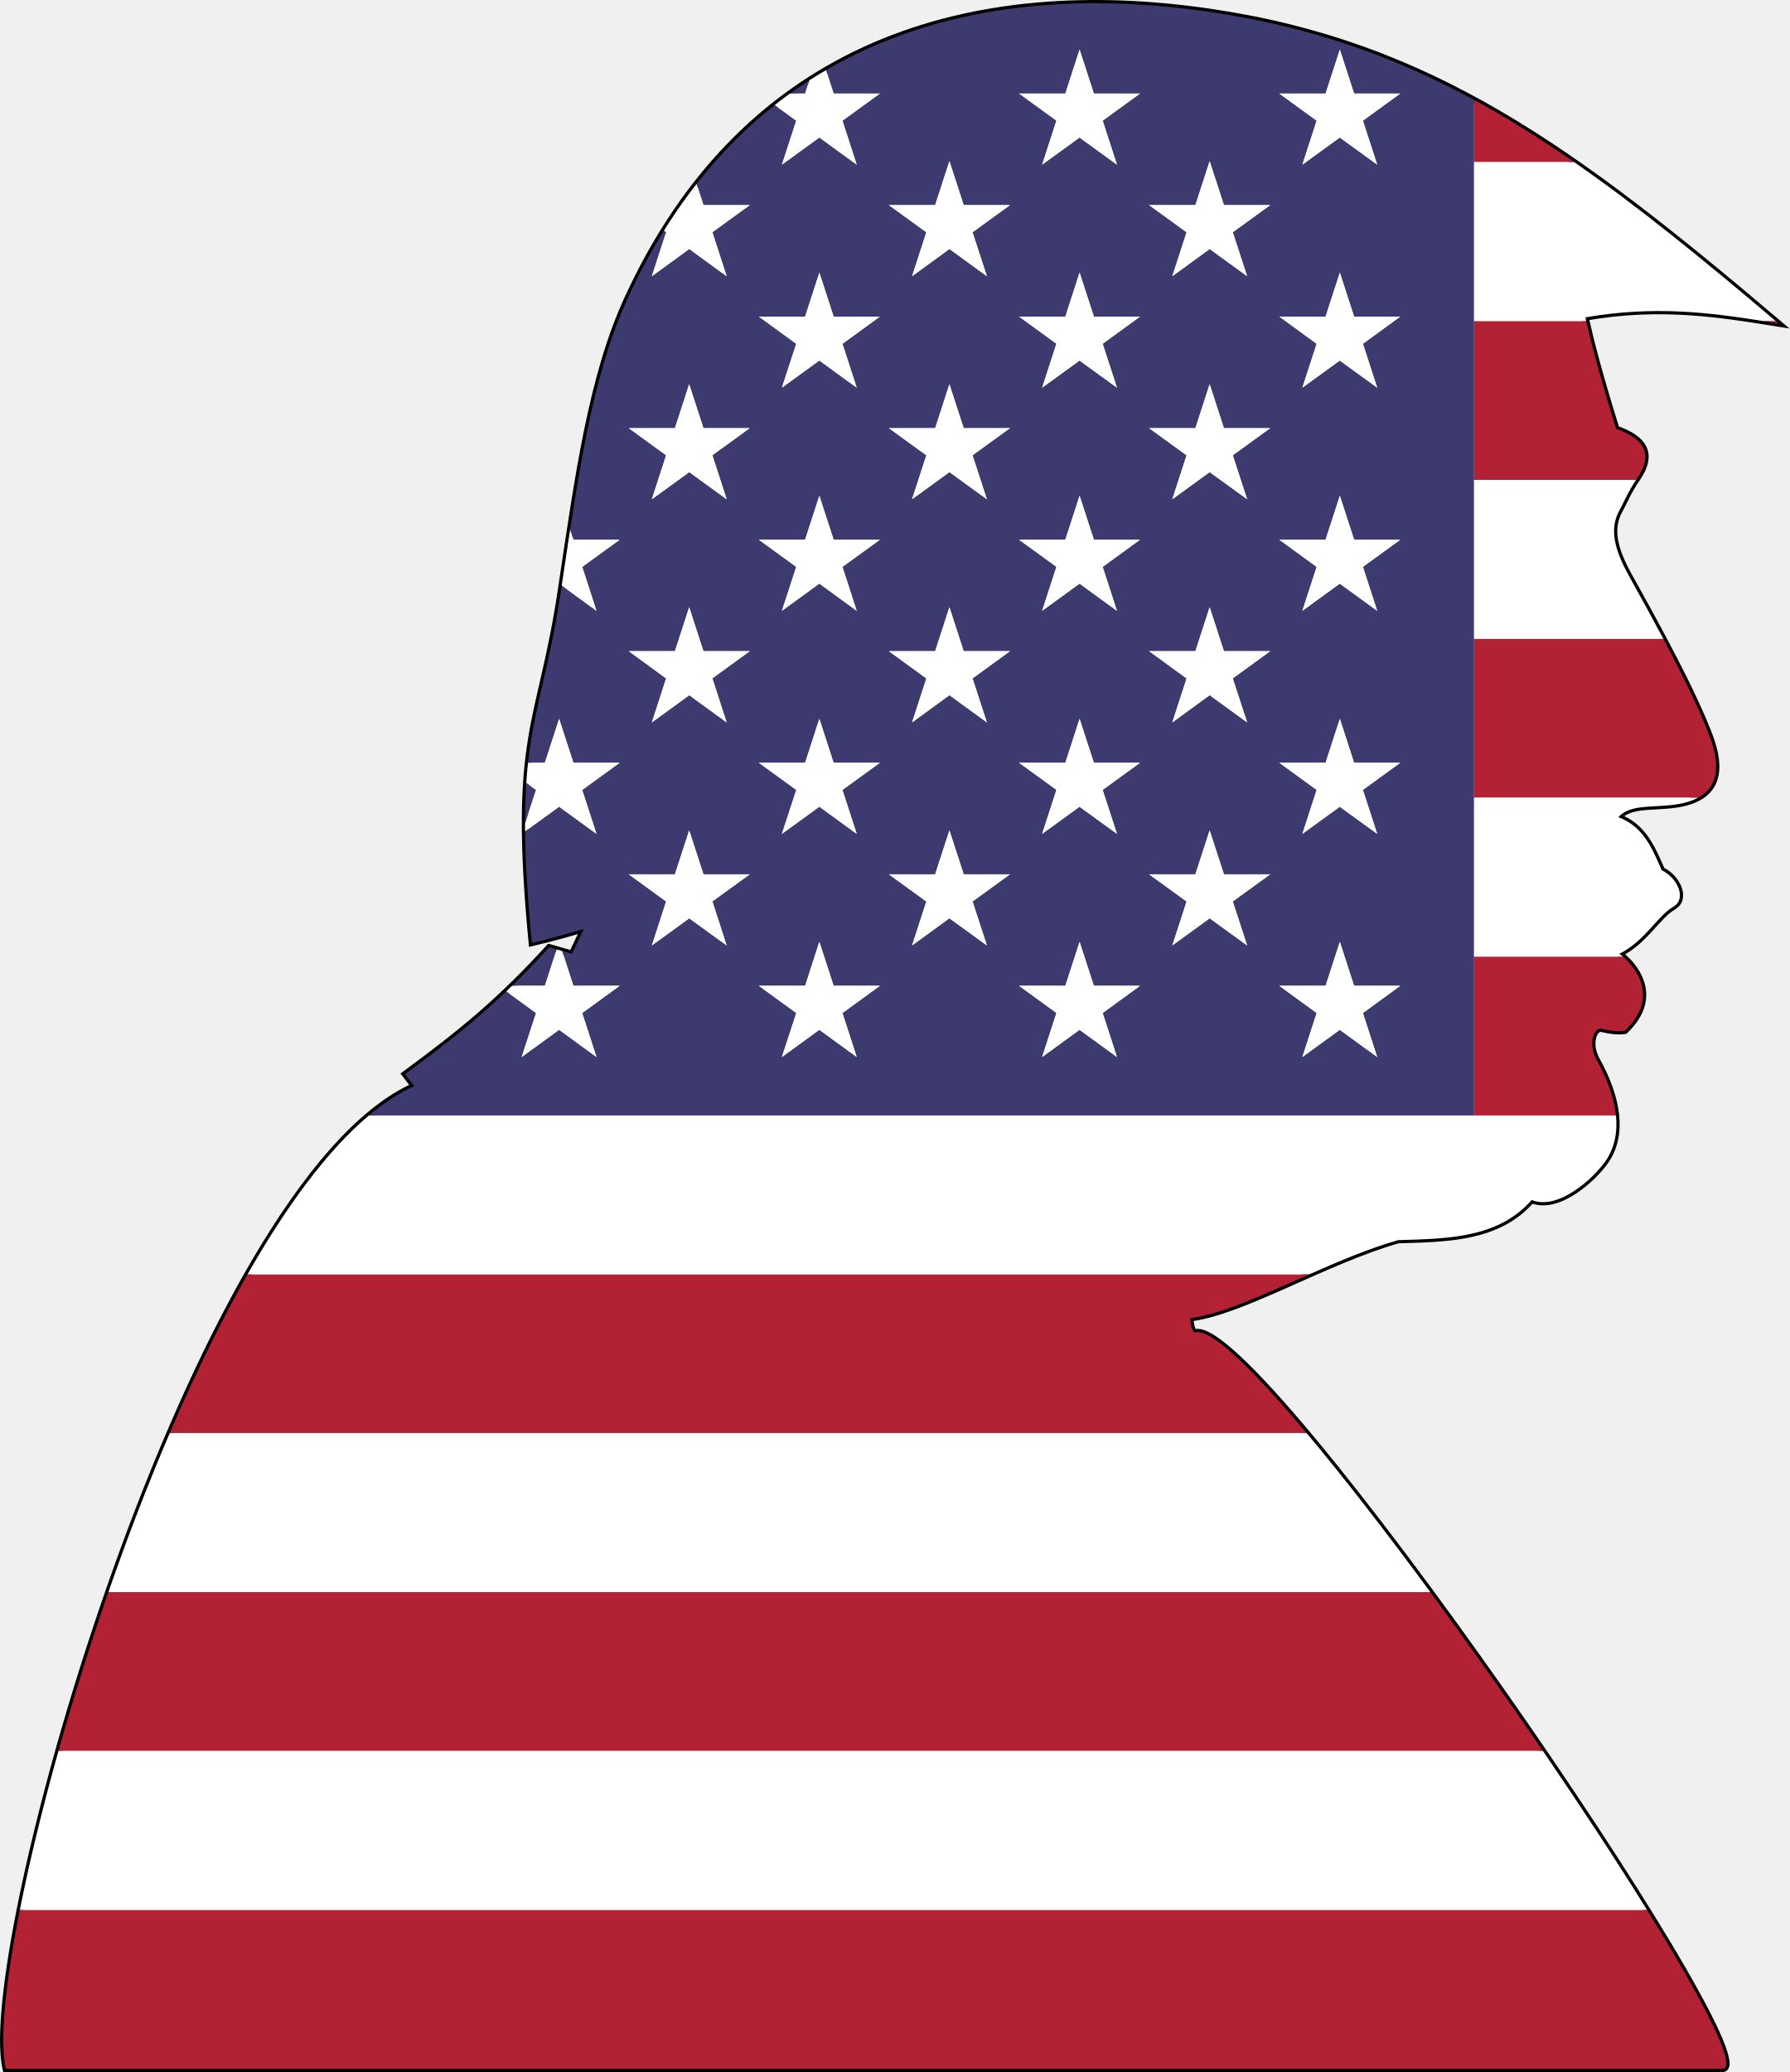
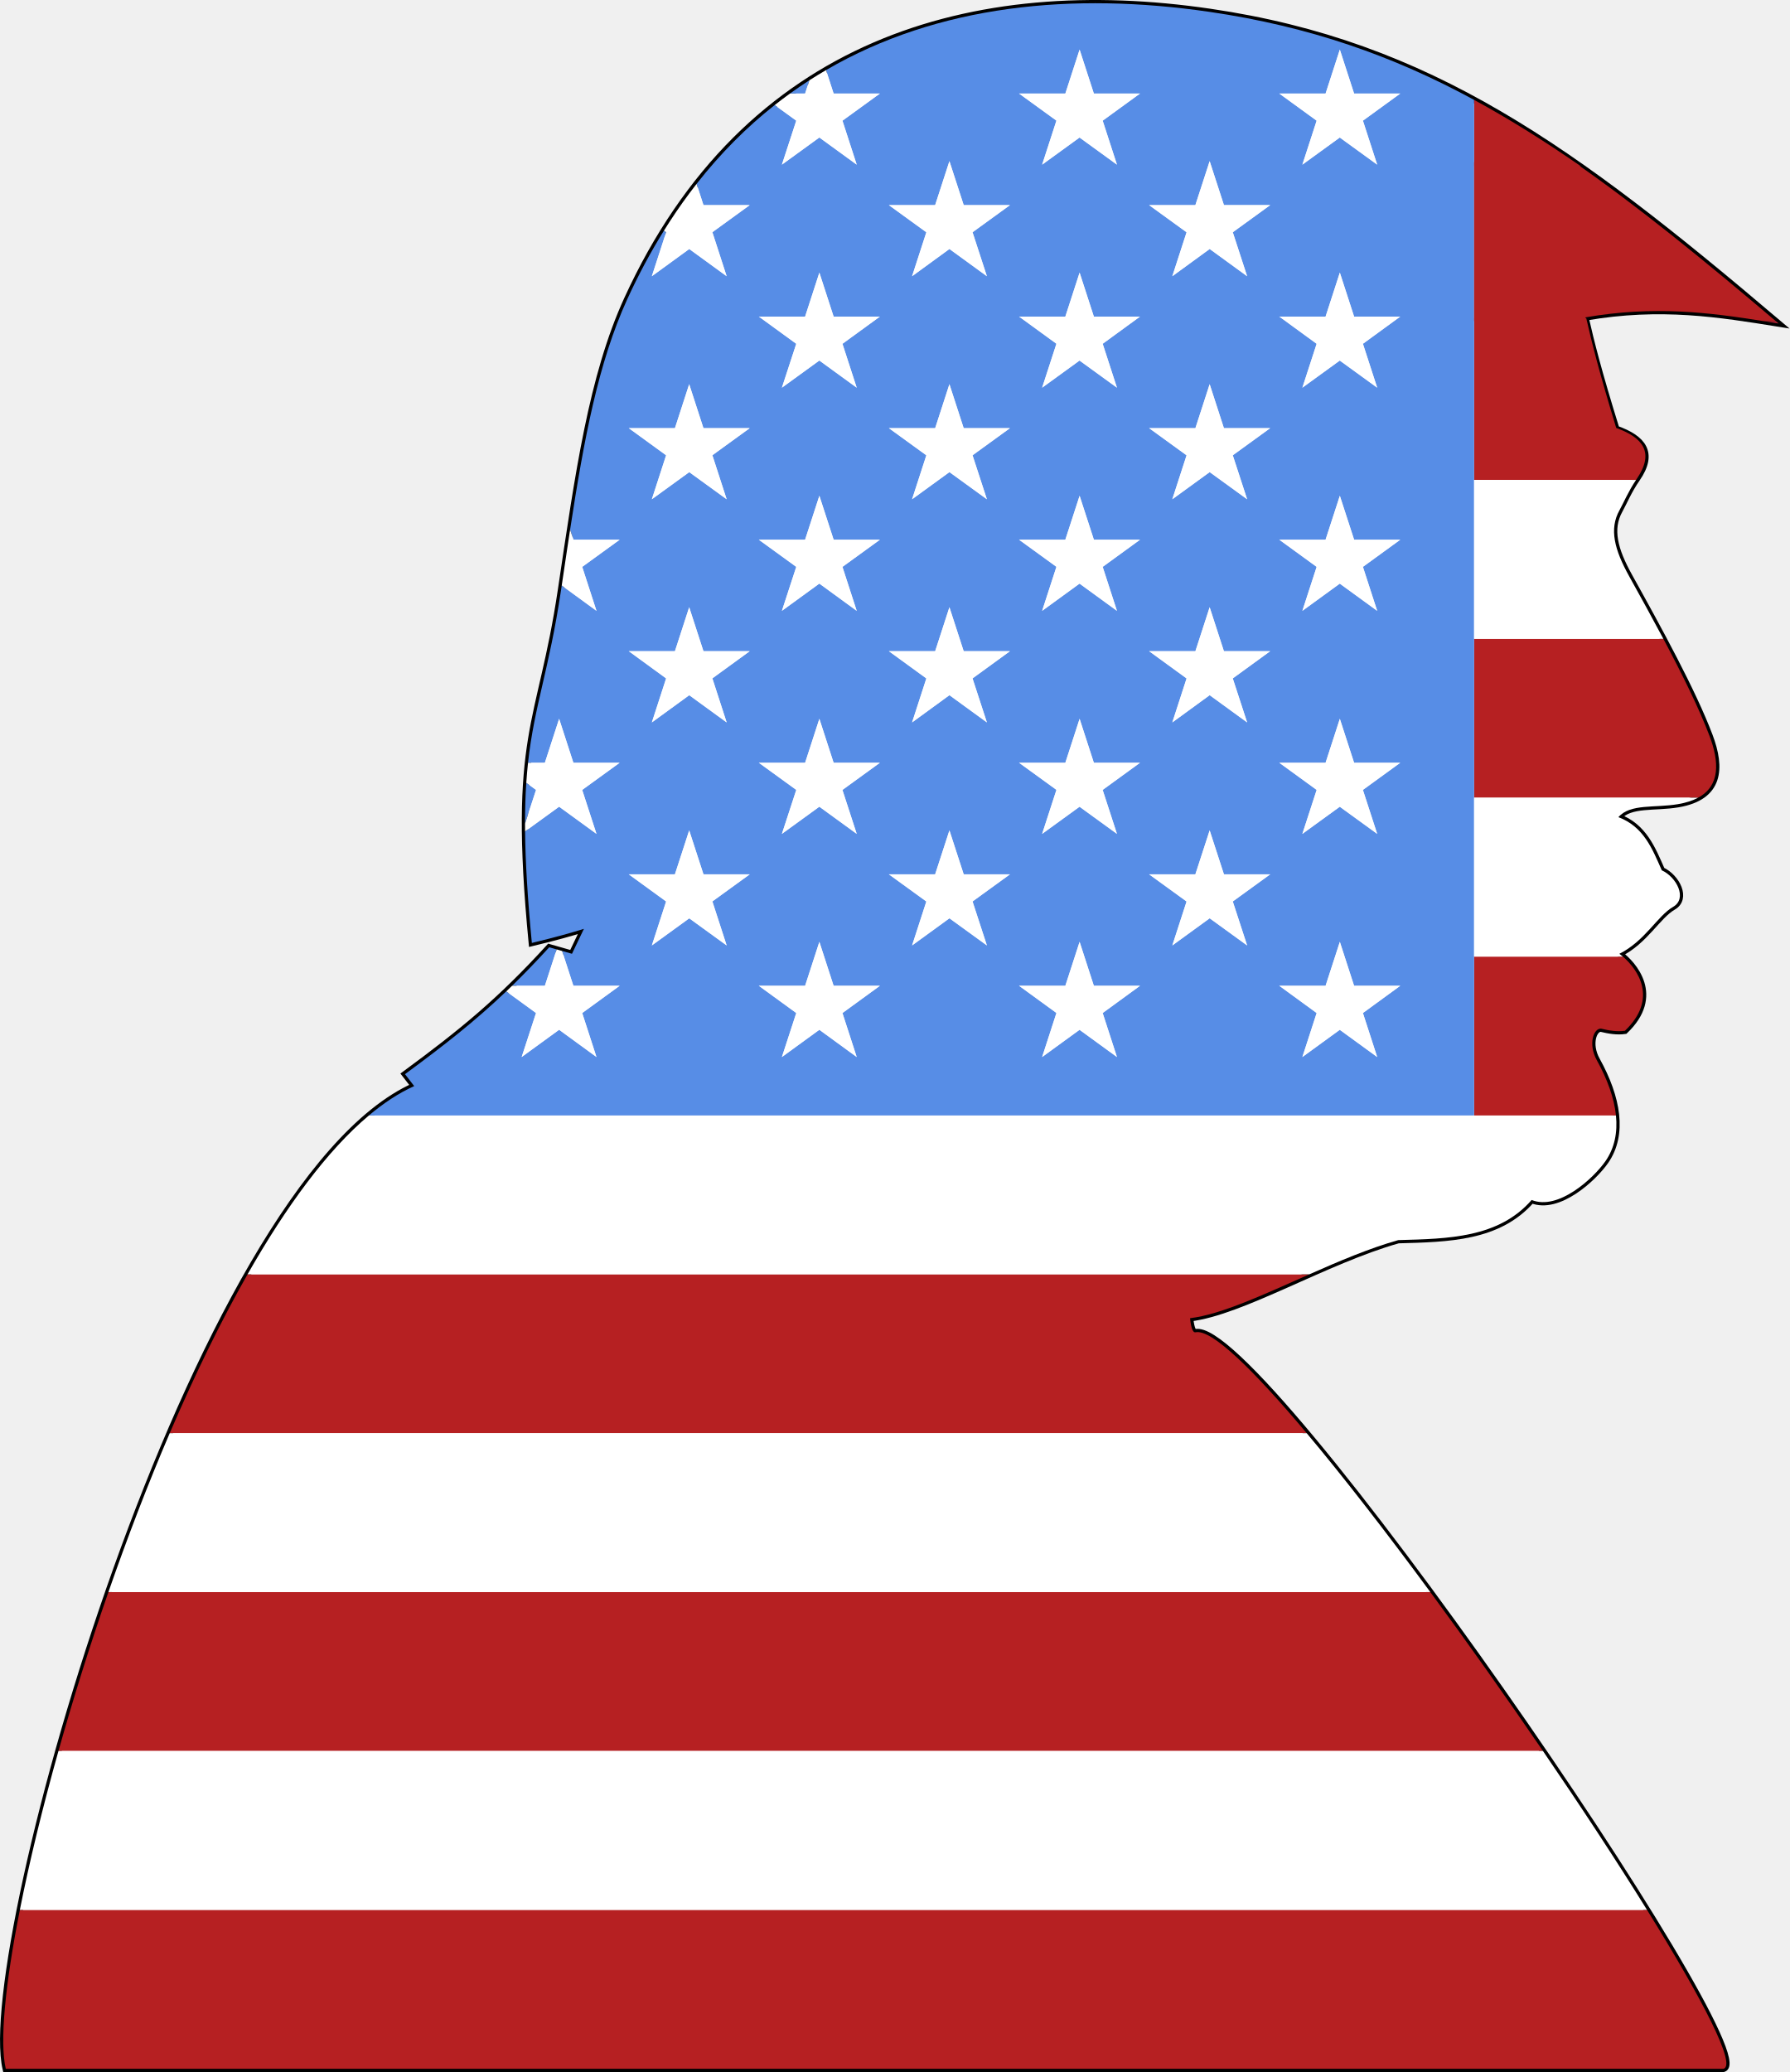
<svg xmlns="http://www.w3.org/2000/svg" version="1.1" id="Layer_1" x="0px" y="0px" viewBox="0 0 431.884 500" enable-background="new 0 0 1423.911 1656.444" xml:space="preserve" width="431.884" height="500">
  <defs id="defs3881" />
-   <g id="g3876" transform="matrix(0.3115262,0,0,0.3115262,-6.772599,-8.01261)">
-     <path id="path4190" stroke-miterlimit="10" d="M 26.217,1628.222 C 4.187,1533.619 171.825,943.585 342.627,867.036 l -7.14,-9.241 c 45.011,-33.124 73.874,-56.862 111.729,-98.288 l 17.641,5.04 9.241,-19.322 c -9.775,3.029 -21.143,6.324 -40.324,10.921 -15.629,-162.65 6.801,-167.273 22.576,-273.115 13.507,-90.626 23.936,-165.684 51.349,-225.572 C 599.556,56.79 776.678,8.265 958.925,34.938 c 170.391,24.938 280.801,105.677 440.726,241.375 -45.618,-7.29 -90.981,-14.92 -149.692,-4.752 4.368,19.216 10.124,42.133 23.883,86.393 20.665,7.301 29.881,18.591 15.961,38.643 -6.346,9.141 -10.363,18.844 -13.441,24.362 -8.106,14.529 -3.908,30.601 7.561,51.244 22.934,41.279 49.155,89.066 62.165,123.49 9.459,25.027 8.397,47.369 -24.362,52.924 -18.207,3.087 -37.007,-0.518 -46.203,10.081 19.639,7.393 26.258,24.55 33.603,41.163 11.643,5.379 19.959,21.885 8.791,28.316 -12.177,7.012 -21.724,26.424 -41.655,36.369 11.138,8.167 32.62,32.623 4.302,59.645 -6.161,0.853 -12.321,-0.177 -18.482,-1.68 -5.556,-0.441 -10.343,11.718 -3.301,24.422 16.149,29.131 21.054,57.528 6.774,78.151 -9.205,13.293 -36.61,38.582 -57.237,30.158 -25.642,29.43 -64.588,30.033 -103.328,31.083 -55.978,15.732 -120.971,55.686 -161.293,60.485 0,0 0.821,11.681 4.2,10.921 50.617,-11.382 444.182,561.008 409.034,570.491 z" style="fill:none;stroke:#000000;stroke-width:5;stroke-miterlimit:10" />
-     <g id="g3874">
-       <polygon points="26.217,1628.222 1356.931,1628.222 1356.932,1628.222 " id="polygon3770" style="fill:none" />
-       <path d="m 1241.276,151.306 c -25.965,-18.014 -51.573,-34.085 -77.547,-48.208 v 48.208 z" id="path3772" style="fill:#b22134" />
-       <path d="m 1163.729,397.474 h 125.481 c 0.198,-0.292 0.391,-0.586 0.593,-0.877 13.92,-20.052 4.704,-31.342 -15.961,-38.643 -13.091,-42.112 -18.936,-64.899 -23.235,-83.564 h -86.878 z" id="path3774" style="fill:#b22134" />
-       <path d="m 1399.651,276.313 c -0.76,-0.645 -1.512,-1.28 -2.27,-1.923 h -9.798 c 4.027,0.636 8.047,1.28 12.068,1.923 z" id="path3776" style="fill:#b22134" />
-       <path d="m 1163.729,643.642 h 173.524 c 17.241,-9.281 16.474,-27.737 8.835,-47.949 -8.109,-21.457 -21.352,-48.106 -35.732,-75.135 h -146.627 z" id="path3778" style="fill:#b22134" />
-       <path d="m 1163.729,889.811 h 109.906 c -1.363,-13.49 -6.656,-28.088 -14.854,-42.878 -7.042,-12.704 -2.255,-24.863 3.301,-24.422 6.161,1.503 12.321,2.533 18.482,1.68 26.129,-24.933 9.86,-47.681 -1.561,-57.465 h -115.274 z" id="path3780" style="fill:#b22134" />
-       <path d="m 947.897,1057.731 c -3.379,0.76 -4.2,-10.921 -4.2,-10.921 24.313,-2.894 57.599,-18.569 92.467,-34.009 H 213.523 c -21.201,37.252 -41.455,79.113 -60.303,123.084 h 880.829 c -41.523,-49.43 -73.894,-80.91 -86.152,-78.154 z" id="path3782" style="fill:#b22134" />
-       <path d="M 1129.825,1258.97 H 105.72 c -14.542,41.804 -27.557,83.468 -38.69,123.084 h 1150.036 c -28.074,-41.093 -57.938,-83.282 -87.241,-123.084 z" id="path3784" style="fill:#b22134" />
-       <path d="M 1297.68,1505.138 H 37.124 c -11.445,57.76 -15.738,102.337 -10.907,123.084 h 1330.715 c 10.229,-2.762 -15.869,-53.22 -59.252,-123.084 z" id="path3786" style="fill:#b22134" />
-       <rect x="757.263" y="718.209" width="0" height="0" id="rect3788" style="fill:#3c3a6e" />
-       <rect x="958.868" y="718.209" width="0" height="0" id="rect3790" style="fill:#3c3a6e" />
-       <path d="m 648.799,87.884 c -5.095,3.279 -10.119,6.719 -15.08,10.299 h 11.737 z" id="path3792" style="fill:#3c3a6e" />
-       <path d="m 437.012,637.595 -7.564,-5.484 c -0.634,9.525 -0.978,19.923 -0.967,31.569 z" id="path3794" style="fill:#3c3a6e" />
-       <path d="m 452.996,761.158 -5.78,-1.651 c -10.077,11.028 -19.516,20.795 -28.793,29.827 h 25.429 z" id="path3796" style="fill:#3c3a6e" />
-       <path d="M 1163.729,766.726 V 643.642 520.558 397.474 274.39 151.306 103.098 C 1100.984,68.981 1036.108,46.234 958.925,34.938 852.826,19.41 748.472,29.385 661.66,80.011 l 5.898,18.173 h 35.839 l -29.005,21.03 11.049,34.046 -28.948,-21.036 -29.012,21.036 11.119,-34.063 -16.694,-12.104 c -21.724,17.151 -42,37.41 -60.524,61.069 l 5.349,16.451 h 35.818 l -28.929,20.975 11.067,34.101 -28.98,-21.076 -28.98,21.076 11.055,-34.063 -1.697,-1.233 c -10.182,16.365 -19.668,34.028 -28.383,53.067 -22.513,49.183 -33.57,108.606 -44.286,178.471 l 2.56,7.875 h 35.818 l -29.005,21.03 11.049,34.046 -26.924,-19.625 c -0.187,1.259 -0.373,2.509 -0.562,3.774 -9.215,61.826 -20.699,89.116 -25.544,133.538 h 13.046 l 11.05,-34.051 11.05,34.051 h 35.839 l -29.021,21.042 11.066,34.034 -28.948,-21.036 -26.371,19.12 c 0.257,23.102 1.855,51.015 5.257,86.416 19.181,-4.597 30.549,-7.892 40.324,-10.921 l -9.241,19.322 -7.658,-2.188 8.754,26.975 h 35.839 l -29.012,21.1 11.056,34.07 -28.948,-21.1 -29.012,21.1 11.126,-34.086 -23.055,-16.767 c -23.973,22.853 -47.363,41.261 -78.46,64.146 l 7.14,9.241 c -11.751,5.266 -23.486,12.976 -35.146,22.774 h 856.248 V 766.726 Z m -75.078,-95.08 -28.98,-21.012 -28.98,21.012 11.071,-34.051 -28.934,-21.025 h 35.839 l 11.05,-34.051 11.051,34.051 h 35.746 l -28.934,21.025 z M 710.374,357.377 h 35.839 l 11.05,-34.051 11.05,34.051 h 35.839 l -28.981,21.013 11.119,34.063 -29.012,-21.036 -28.948,21.036 11.049,-34.046 z m 100.849,-86.429 h 35.839 l 11.05,-34.051 11.05,34.051 h 35.746 l -28.917,21.077 11.054,33.999 -28.98,-21.012 -28.98,21.012 11.067,-34.037 z m 75.823,227.933 -28.98,-21.077 -28.98,21.077 11.067,-34.101 -28.929,-20.975 h 35.818 l 11.071,-34.05 11.071,34.05 h 35.725 l -28.917,21.013 z m -230.539,-89.126 11.071,34.05 h 35.818 l -29.005,21.03 11.049,34.046 -28.948,-21.1 -29.012,21.1 11.119,-34.063 -28.981,-21.013 h 35.818 z m 100.756,86.335 11.05,34.051 h 35.839 l -28.989,21.083 11.126,34.086 -29.012,-21.1 -28.948,21.1 11.056,-34.069 -29.012,-21.1 h 35.839 z m 0,172.858 11.071,34.05 h 35.818 l -28.981,21.013 11.119,34.063 -29.012,-21.036 -28.948,21.036 11.049,-34.046 -29.005,-21.03 h 35.818 z m 82.906,-31.391 -28.946,-20.988 h 35.839 l 11.05,-34.051 11.05,34.051 h 35.746 l -28.934,21.025 11.071,34.051 -28.98,-21.012 -28.98,21.012 z m 147.726,120.517 -29.012,-21.035 -28.948,21.035 11.049,-34.046 -29.005,-21.03 h 35.818 l 11.071,-34.05 11.071,34.05 h 35.818 l -28.981,21.013 z m 17.862,-227.933 -28.989,21.083 11.126,34.086 -29.012,-21.1 -28.948,21.1 11.056,-34.069 -29.012,-21.1 h 35.839 l 11.05,-34.051 11.05,34.051 z m 82.894,-31.26 -28.98,-21.077 -28.98,21.077 11.054,-34.063 -28.917,-21.013 h 35.818 l 11.071,-34.05 11.071,34.05 h 35.725 l -28.917,21.013 z m -100.756,-86.428 -29.012,-21.036 -28.948,21.036 11.049,-34.046 -29.005,-21.03 h 35.839 l 11.05,-34.051 11.05,34.051 h 35.839 l -28.981,21.013 z m 100.756,-86.429 -28.98,-21.012 -28.98,21.012 11.054,-33.999 -28.917,-21.077 h 35.839 l 11.05,-34.051 11.051,34.051 h 35.746 l -28.917,21.077 z m -28.934,-261.891 11.051,34.051 h 35.746 l -28.917,21.013 11.055,34.063 -28.98,-21.012 -28.98,21.012 11.054,-34.063 -28.917,-21.013 h 35.839 z m -89.778,120.479 h 35.818 l -28.981,21.013 11.119,34.063 -29.012,-21.1 -28.948,21.1 11.049,-34.046 -29.005,-21.03 h 35.818 l 11.071,-34.051 z M 858.112,64.133 l 11.05,34.051 h 35.746 l -28.917,21.013 11.054,34.063 -28.98,-21.012 -28.98,21.012 11.067,-34.101 -28.929,-20.975 h 35.839 z m -100.849,86.429 11.071,34.051 h 35.818 l -28.981,21.013 11.119,34.063 -29.012,-21.1 -28.948,21.1 11.049,-34.046 -29.005,-21.03 h 35.818 z M 609.618,270.948 h 35.839 l 11.05,-34.051 11.05,34.051 h 35.839 l -29.005,21.094 11.049,33.982 -28.948,-21.036 -29.012,21.036 11.119,-33.999 z m -100.756,86.429 h 35.746 l 11.05,-34.051 11.05,34.051 h 35.839 l -28.929,20.975 11.067,34.101 -28.98,-21.012 -28.98,21.012 11.055,-34.063 z m 46.796,138.713 11.05,34.051 h 35.839 l -28.937,21.045 11.074,34.124 -28.98,-21.076 -28.98,21.076 11.062,-34.086 -28.925,-21.083 h 35.746 z m 53.96,120.479 h 35.839 l 11.05,-34.051 11.05,34.051 h 35.839 l -29.021,21.042 11.066,34.034 -28.948,-21.036 -29.012,21.036 11.136,-34.051 z m -24.933,141.505 -28.98,-21.012 -28.98,21.012 11.055,-34.063 -28.917,-21.013 h 35.725 l 11.071,-34.05 11.071,34.05 h 35.818 l -28.929,20.975 z m 100.756,86.429 -28.948,-21.1 -29.012,21.1 11.126,-34.086 -28.989,-21.083 h 35.839 l 11.05,-34.05 11.05,34.05 h 35.839 l -29.012,21.1 z m 201.605,0 -28.98,-21.076 -28.98,21.076 11.074,-34.124 -28.937,-21.045 h 35.839 l 11.05,-34.05 11.05,34.05 h 35.746 l -28.925,21.083 z m 201.605,0 -28.98,-21.076 -28.98,21.076 11.062,-34.086 -28.924,-21.083 h 35.839 l 11.05,-34.05 11.051,34.05 h 35.746 l -28.924,21.083 z" id="path3798" style="fill:#3c3a6e" />
-       <g id="g3872">
-         <path d="m 1104.99,986.325 c 38.74,-1.05 77.686,-1.653 103.328,-31.083 20.627,8.424 48.032,-16.865 57.237,-30.158 7.03,-10.153 9.402,-22.192 8.08,-35.273 H 1163.729 307.481 c -32.333,27.171 -64.083,70.5 -93.957,122.991 h 822.641 c 22.958,-10.167 46.601,-20.231 68.825,-26.477 z" id="path3800" style="fill:#ffffff" />
-         <path d="m 67.03,1382.054 c -12.512,44.522 -22.648,86.454 -29.907,123.084 H 1297.68 c -22.968,-36.988 -50.776,-79.41 -80.614,-123.084 z" id="path3802" style="fill:#ffffff" />
-         <path d="m 1321.726,648.617 c 6.302,-1.069 11.42,-2.764 15.527,-4.975 h -173.524 v 123.084 h 115.274 c -0.957,-0.82 -1.88,-1.549 -2.741,-2.18 19.931,-9.945 29.478,-29.357 41.655,-36.369 11.168,-6.431 2.852,-22.937 -8.791,-28.316 -7.345,-16.613 -13.964,-33.77 -33.603,-41.163 9.196,-10.599 27.996,-6.994 46.203,-10.081 z" id="path3804" style="fill:#ffffff" />
-         <path d="M 1034.05,1135.885 H 153.221 c -17.11,39.917 -33.058,81.566 -47.501,123.084 h 1024.104 c -33.886,-46.027 -67.025,-88.86 -95.774,-123.084 z" id="path3806" style="fill:#ffffff" />
-         <path d="m 1241.276,151.306 h -77.547 V 274.39 h 86.878 c -0.219,-0.952 -0.436,-1.896 -0.648,-2.829 53.536,-9.272 95.972,-3.744 137.625,2.829 h 9.798 c -56.57,-47.955 -106.981,-89.001 -156.106,-123.084 z" id="path3808" style="fill:#ffffff" />
-         <path d="m 1283.923,472.203 c -11.469,-20.643 -15.667,-36.715 -7.561,-51.244 2.98,-5.342 6.846,-14.605 12.848,-23.485 h -125.481 v 123.084 h 146.627 c -8.689,-16.334 -17.794,-32.806 -26.433,-48.355 z" id="path3810" style="fill:#ffffff" />
-         <path d="m 627.481,153.26 29.012,-21.036 28.948,21.036 -11.049,-34.046 29.005,-21.03 H 667.558 L 661.66,80.011 c -4.33,2.525 -8.62,5.144 -12.861,7.874 l -3.342,10.299 H 633.72 c -3.982,2.874 -7.924,5.837 -11.815,8.909 l 16.694,12.104 z" id="path3812" style="fill:#ffffff" />
-         <polygon points="829.085,153.26 858.066,132.248 887.046,153.26 875.991,119.197 904.908,98.184 869.162,98.184 858.112,64.133 847.062,98.184 811.223,98.184 840.152,119.159 " id="polygon3814" style="fill:#ffffff" />
-         <polygon points="1030.69,153.26 1059.67,132.248 1088.651,153.26 1077.596,119.197 1106.513,98.184 1070.767,98.184 1059.717,64.133 1048.667,98.184 1012.828,98.184 1041.745,119.197 " id="polygon3816" style="fill:#ffffff" />
-         <path d="m 555.705,218.612 28.98,21.076 -11.067,-34.101 28.929,-20.975 H 566.73 l -5.349,-16.451 c -7.294,9.316 -14.319,19.155 -21.051,29.544 -1.429,2.205 -2.845,4.432 -4.247,6.686 l 1.697,1.233 -11.055,34.063 z" id="path3818" style="fill:#ffffff" />
-         <polygon points="728.33,239.688 757.278,218.589 786.29,239.688 775.171,205.625 804.152,184.612 768.334,184.612 757.263,150.562 746.192,184.612 710.374,184.612 739.379,205.642 " id="polygon3820" style="fill:#ffffff" />
-         <polygon points="929.934,239.688 958.882,218.589 987.895,239.688 976.776,205.625 1005.757,184.612 969.939,184.612 958.868,150.562 947.797,184.612 911.979,184.612 940.983,205.642 " id="polygon3822" style="fill:#ffffff" />
-         <polygon points="627.481,326.024 656.493,304.988 685.441,326.024 674.392,292.042 703.396,270.948 667.558,270.948 656.507,236.897 645.457,270.948 609.618,270.948 638.599,292.025 " id="polygon3824" style="fill:#ffffff" />
-         <polygon points="829.085,326.024 858.066,305.012 887.046,326.024 875.991,292.025 904.908,270.948 869.162,270.948 858.112,236.897 847.062,270.948 811.223,270.948 840.152,291.987 " id="polygon3826" style="fill:#ffffff" />
-         <polygon points="1030.69,326.024 1059.67,305.012 1088.651,326.024 1077.596,292.025 1106.513,270.948 1070.767,270.948 1059.717,236.897 1048.667,270.948 1012.828,270.948 1041.745,292.025 " id="polygon3828" style="fill:#ffffff" />
-         <polygon points="526.725,412.453 555.705,391.441 584.685,412.453 573.618,378.352 602.547,357.377 566.709,357.377 555.658,323.326 544.608,357.377 508.862,357.377 537.779,378.39 " id="polygon3830" style="fill:#ffffff" />
-         <polygon points="728.33,412.453 757.278,391.417 786.29,412.453 775.171,378.39 804.152,357.377 768.314,357.377 757.263,323.326 746.213,357.377 710.374,357.377 739.379,378.406 " id="polygon3832" style="fill:#ffffff" />
-         <polygon points="929.934,412.453 958.882,391.417 987.895,412.453 976.776,378.39 1005.757,357.377 969.918,357.377 958.868,323.326 947.818,357.377 911.979,357.377 940.983,378.406 " id="polygon3834" style="fill:#ffffff" />
-         <path d="m 472.787,464.835 29.005,-21.03 h -35.818 l -2.56,-7.875 c -0.4,2.61 -0.801,5.235 -1.201,7.875 -0.555,3.659 -1.11,7.348 -1.666,11.063 -1.198,7.999 -2.405,16.128 -3.635,24.388 l 26.924,19.625 z" id="path3836" style="fill:#ffffff" />
-         <polygon points="627.481,498.881 656.493,477.781 685.441,498.881 674.392,464.835 703.396,443.805 667.578,443.805 656.507,409.755 645.436,443.805 609.618,443.805 638.599,464.818 " id="polygon3838" style="fill:#ffffff" />
-         <polygon points="829.085,498.881 858.066,477.805 887.046,498.881 875.991,464.818 904.908,443.805 869.183,443.805 858.112,409.755 847.041,443.805 811.223,443.805 840.152,464.781 " id="polygon3840" style="fill:#ffffff" />
-         <polygon points="1030.69,498.881 1059.67,477.805 1088.651,498.881 1077.596,464.818 1106.513,443.805 1070.788,443.805 1059.717,409.755 1048.646,443.805 1012.828,443.805 1041.745,464.818 " id="polygon3842" style="fill:#ffffff" />
-         <polygon points="526.725,585.31 555.705,564.234 584.685,585.31 573.611,551.186 602.547,530.141 566.709,530.141 555.658,496.09 544.608,530.141 508.862,530.141 537.787,551.224 " id="polygon3844" style="fill:#ffffff" />
-         <polygon points="728.33,585.31 757.278,564.21 786.29,585.31 775.164,551.224 804.152,530.141 768.314,530.141 757.263,496.09 746.213,530.141 710.374,530.141 739.386,551.24 " id="polygon3846" style="fill:#ffffff" />
-         <polygon points="929.934,585.31 958.882,564.21 987.895,585.31 976.768,551.224 1005.757,530.141 969.918,530.141 958.868,496.09 947.818,530.141 911.979,530.141 940.991,551.24 " id="polygon3848" style="fill:#ffffff" />
-         <path d="m 428.517,669.73 26.371,-19.12 28.948,21.036 -11.066,-34.034 29.021,-21.042 h -35.839 l -11.05,-34.051 -11.05,34.051 h -13.046 c -0.539,4.945 -0.996,10.101 -1.359,15.541 l 7.564,5.484 -8.531,26.085 c 0.003,1.98 0.015,3.995 0.037,6.05 z" id="path3850" style="fill:#ffffff" />
-         <polygon points="627.481,671.646 656.493,650.61 685.441,671.646 674.375,637.612 703.396,616.569 667.558,616.569 656.507,582.519 645.457,616.569 609.618,616.569 638.616,637.595 " id="polygon3852" style="fill:#ffffff" />
-         <polygon points="829.085,671.646 858.066,650.633 887.046,671.646 875.974,637.595 904.908,616.569 869.162,616.569 858.112,582.519 847.062,616.569 811.223,616.569 840.169,637.557 " id="polygon3854" style="fill:#ffffff" />
-         <polygon points="1030.69,671.646 1059.67,650.633 1088.651,671.646 1077.579,637.595 1106.513,616.569 1070.767,616.569 1059.717,582.519 1048.667,616.569 1012.828,616.569 1041.762,637.595 " id="polygon3856" style="fill:#ffffff" />
-         <polygon points="526.725,758.074 555.705,737.062 584.685,758.074 573.618,723.973 602.547,702.998 566.73,702.998 555.658,668.948 544.587,702.998 508.862,702.998 537.779,724.011 " id="polygon3858" style="fill:#ffffff" />
-         <path d="m 728.33,758.074 28.948,-21.036 29.012,21.036 -11.119,-34.063 28.981,-21.013 h -35.818 l -11.071,-34.05 -11.071,34.05 h -35.818 l 29.005,21.03 z m 28.933,-39.865 z" id="path3860" style="fill:#ffffff" />
-         <path d="m 929.934,758.074 28.948,-21.035 29.012,21.035 -11.119,-34.063 28.981,-21.013 h -35.818 l -11.071,-34.05 -11.071,34.05 h -35.818 l 29.005,21.03 z m 28.934,-39.865 z" id="path3862" style="fill:#ffffff" />
-         <path d="m 425.876,844.503 29.012,-21.1 28.948,21.1 -11.056,-34.07 29.012,-21.1 h -35.839 l -8.754,-26.975 -4.203,-1.201 -9.144,28.175 h -25.429 c -1.495,1.455 -2.987,2.897 -4.476,4.316 l 23.055,16.767 z" id="path3864" style="fill:#ffffff" />
-         <polygon points="627.481,844.503 656.493,823.403 685.441,844.503 674.384,810.433 703.396,789.334 667.558,789.334 656.507,755.283 645.457,789.334 609.618,789.334 638.607,810.417 " id="polygon3866" style="fill:#ffffff" />
-         <polygon points="829.085,844.503 858.066,823.426 887.046,844.503 875.984,810.417 904.908,789.334 869.162,789.334 858.112,755.283 847.062,789.334 811.223,789.334 840.16,810.379 " id="polygon3868" style="fill:#ffffff" />
-         <polygon points="1030.69,844.503 1059.67,823.426 1088.651,844.503 1077.589,810.417 1106.513,789.334 1070.767,789.334 1059.717,755.283 1048.667,789.334 1012.828,789.334 1041.752,810.417 " id="polygon3870" style="fill:#ffffff" />
-       </g>
-     </g>
-   </g>
+   <path id="path4190" stroke-miterlimit="10" d="M 1.395,499.221 C -5.468,469.75 46.755,285.939 99.965,262.092 L 97.74,259.213 C 111.762,248.894 120.754,241.499 132.547,228.594 l 5.496,1.57 2.879,-6.019 c -3.045,0.944 -6.587,1.97 -12.562,3.402 -4.869,-50.67 2.119,-52.11 7.033,-85.082 4.208,-28.232 7.457,-51.615 15.997,-70.272 28.616,-62.514 83.794,-77.63 140.569,-69.321 53.081,7.769 87.477,32.921 137.298,75.195 -14.211,-2.271 -28.343,-4.648 -46.633,-1.48 1.361,5.986 3.154,13.126 7.44,26.914 6.438,2.274 9.309,5.792 4.972,12.038 -1.977,2.848 -3.228,5.87 -4.187,7.589 -2.525,4.526 -1.217,9.533 2.355,15.964 7.145,12.859 15.313,27.746 19.366,38.47 2.947,7.797 2.616,14.757 -7.589,16.487 -5.672,0.962 -11.529,-0.161 -14.393,3.14 6.118,2.303 8.18,7.648 10.468,12.823 3.627,1.676 6.218,6.818 2.739,8.821 -3.793,2.184 -6.768,8.232 -12.977,11.33 3.47,2.544 10.162,10.163 1.34,18.581 -1.919,0.266 -3.838,-0.055 -5.758,-0.523 -1.731,-0.137 -3.222,3.65 -1.028,7.608 5.031,9.075 6.559,17.921 2.11,24.346 -2.868,4.141 -11.405,12.019 -17.831,9.395 -7.988,9.168 -20.121,9.356 -32.189,9.683 -17.439,4.901 -37.686,17.348 -50.247,18.843 0,0 0.256,3.639 1.308,3.402 15.769,-3.546 138.374,174.769 127.425,177.723 z" style="fill:none;stroke:#000000;stroke-width:1.558;stroke-miterlimit:10" />
+   <polygon points="1356.931,1628.222 1356.932,1628.222 26.217,1628.222 " id="polygon3770" style="fill:none" transform="matrix(0.3115262,0,0,0.3115262,-6.772599,-8.01261)" />
+   <path d="M 381.518,40.118 C 372.893,34.135 364.387,28.796 355.759,24.105 V 40.118 Z" id="path3772" style="fill:#b62022;fill-opacity:1;stroke-width:0.332" />
+   <path d="m 355.759,115.811 h 39.091 c 0.062,-0.093 0.122,-0.186 0.185,-0.278 4.336,-6.36 1.465,-9.941 -4.972,-12.257 -4.078,-13.357 -5.899,-20.585 -7.238,-26.505 h -27.065 z" id="path3774" style="fill:#b62022;fill-opacity:1;stroke-width:0.314" />
+   <path d="m 429.255,78.066 c -0.237,-0.201 -0.471,-0.399 -0.707,-0.599 h -3.052 c 1.255,0.198 2.507,0.399 3.759,0.599 z" id="path3776" style="fill:#b22134;stroke-width:0.312" />
+   <path d="m 355.759,192.499 h 54.057 c 5.371,-2.891 5.132,-8.641 2.752,-14.937 -2.526,-6.684 -6.652,-14.986 -11.131,-23.407 h -45.678 z" id="path3778" style="fill:#b62022;stroke-width:0.312;fill-opacity:1" />
+   <path d="m 355.759,269.187 h 34.239 c -0.425,-4.202 -2.074,-8.75 -4.627,-13.358 -2.194,-3.958 -0.702,-7.745 1.028,-7.608 1.919,0.468 3.838,0.789 5.758,0.523 8.14,-7.767 3.072,-14.854 -0.486,-17.902 h -35.911 z" id="path3780" style="fill:#b62022;stroke-width:0.312;fill-opacity:1" />
+   <path d="m 288.522,321.498 c -1.053,0.237 -1.308,-3.402 -1.308,-3.402 7.574,-0.902 17.944,-5.785 28.806,-10.595 H 59.745 C 53.141,319.106 46.831,332.147 40.959,345.845 H 315.361 C 302.425,330.447 292.341,320.64 288.522,321.498 Z" id="path3782" style="fill:#b62022;stroke-width:0.312;fill-opacity:1" />
+   <path d="M 345.197,384.19 H 26.162 c -4.53,13.023 -8.585,26.002 -12.053,38.344 H 372.375 c -8.746,-12.802 -18.049,-25.945 -27.178,-38.344 z" id="path3784" style="fill:#b62022;stroke-width:0.312;fill-opacity:1" />
+   <path d="M 397.489,460.877 H 4.792 c -3.565,17.994 -4.903,31.881 -3.398,38.344 H 415.947 c 3.187,-0.86 -4.944,-16.579 -18.459,-38.344 z" id="path3786" style="fill:#b62022;stroke-width:0.312;fill-opacity:1" />
+   <rect x="229.135" y="215.728" width="0" height="0" id="rect3788" style="fill:#3c3a6e;stroke-width:0.312" />
+   <rect x="291.94" y="215.728" width="0" height="0" id="rect3790" style="fill:#3c3a6e;stroke-width:0.312" />
+   <path d="m 195.345,19.366 c -1.587,1.021 -3.152,2.093 -4.698,3.208 h 3.656 z" id="path3792" style="fill:#578de6;stroke-width:0.312;fill-opacity:1" />
+   <path d="m 129.368,190.615 -2.356,-1.708 c -0.198,2.967 -0.305,6.207 -0.301,9.835 z" id="path3794" style="fill:#578de6;stroke-width:0.312;fill-opacity:1" />
+   <path d="m 134.348,229.108 -1.801,-0.514 c -3.139,3.436 -6.08,6.478 -8.97,9.292 h 7.922 z" id="path3796" style="fill:#578de6;stroke-width:0.312;fill-opacity:1" />
+   <path d="M 355.759,230.843 V 192.499 154.155 115.811 77.467 39.123 24.105 C 336.213,13.477 316.002,6.39 291.958,2.871 258.905,-1.966 226.396,1.142 199.352,16.913 l 1.837,5.661 h 11.165 l -9.036,6.551 3.442,10.606 -9.018,-6.553 -9.038,6.553 3.464,-10.612 -5.201,-3.771 c -6.768,5.343 -13.084,11.654 -18.855,19.025 l 1.666,5.125 h 11.158 l -9.012,6.534 3.448,10.623 -9.028,-6.566 -9.028,6.566 3.444,-10.612 -0.529,-0.384 c -3.172,5.098 -6.127,10.601 -8.842,16.532 -7.013,15.322 -10.458,33.834 -13.796,55.598 l 0.798,2.453 h 11.158 l -9.036,6.551 3.442,10.606 -8.388,-6.114 c -0.058,0.392 -0.116,0.782 -0.175,1.176 -2.871,19.26 -6.448,27.762 -7.958,41.601 h 4.064 l 3.442,-10.608 3.442,10.608 h 11.165 l -9.041,6.555 3.447,10.602 -9.018,-6.553 -8.215,5.956 c 0.08,7.197 0.578,15.893 1.638,26.921 5.975,-1.432 9.517,-2.459 12.562,-3.402 l -2.879,6.019 -2.386,-0.682 2.727,8.403 h 11.165 l -9.038,6.573 3.444,10.614 -9.018,-6.573 -9.038,6.573 3.466,-10.619 -7.182,-5.223 c -7.468,7.119 -14.755,12.854 -24.442,19.983 l 2.224,2.879 c -3.661,1.641 -7.317,4.042 -10.949,7.095 H 355.76 v -38.344 z m -23.389,-29.62 -9.028,-6.546 -9.028,6.546 3.449,-10.608 -9.014,-6.55 h 11.165 l 3.442,-10.608 3.443,10.608 h 11.136 l -9.014,6.55 z M 214.528,103.32 h 11.165 l 3.442,-10.608 3.442,10.608 h 11.165 l -9.028,6.546 3.464,10.612 -9.038,-6.553 -9.018,6.553 3.442,-10.606 z m 31.417,-26.925 h 11.165 l 3.442,-10.608 3.442,10.608 h 11.136 l -9.008,6.566 3.444,10.592 -9.028,-6.546 -9.028,6.546 3.448,-10.603 z m 23.621,71.007 -9.028,-6.566 -9.028,6.566 3.448,-10.623 -9.012,-6.534 h 11.158 l 3.449,-10.607 3.449,10.607 h 11.129 l -9.008,6.546 z m -71.819,-27.765 3.449,10.607 h 11.158 l -9.036,6.551 3.442,10.606 -9.018,-6.573 -9.038,6.573 3.464,-10.612 -9.028,-6.546 h 11.158 z m 31.388,26.896 3.442,10.608 h 11.165 l -9.031,6.568 3.466,10.619 -9.038,-6.573 -9.018,6.573 3.444,-10.613 -9.038,-6.573 h 11.165 z m 0,53.85 3.449,10.607 h 11.158 l -9.028,6.546 3.464,10.612 -9.038,-6.553 -9.018,6.553 3.442,-10.606 -9.036,-6.551 h 11.158 z m 25.827,-9.779 -9.017,-6.538 h 11.165 l 3.442,-10.608 3.442,10.608 h 11.136 l -9.014,6.55 3.449,10.608 -9.028,-6.546 -9.028,6.546 z m 46.021,37.544 -9.038,-6.553 -9.018,6.553 3.442,-10.606 -9.036,-6.551 h 11.158 l 3.449,-10.607 3.449,10.607 h 11.158 l -9.028,6.546 z m 5.564,-71.007 -9.031,6.568 3.466,10.619 -9.038,-6.573 -9.018,6.573 3.444,-10.613 -9.038,-6.573 h 11.165 l 3.442,-10.608 3.442,10.608 z m 25.824,-9.738 -9.028,-6.566 -9.028,6.566 3.444,-10.612 -9.008,-6.546 h 11.158 l 3.449,-10.607 3.449,10.607 h 11.129 l -9.008,6.546 z m -31.388,-26.925 -9.038,-6.553 -9.018,6.553 3.442,-10.606 -9.036,-6.551 h 11.165 l 3.442,-10.608 3.442,10.608 h 11.165 l -9.028,6.546 z m 31.388,-26.925 -9.028,-6.546 -9.028,6.546 3.444,-10.592 -9.008,-6.566 h 11.165 l 3.442,-10.608 3.443,10.608 h 11.136 l -9.008,6.566 z m -9.014,-81.586 3.443,10.608 h 11.136 l -9.008,6.546 3.444,10.612 -9.028,-6.546 -9.028,6.546 3.444,-10.612 -9.008,-6.546 h 11.165 z m -27.968,37.532 h 11.158 l -9.028,6.546 3.464,10.612 -9.038,-6.573 -9.018,6.573 3.442,-10.606 -9.036,-6.551 h 11.158 l 3.449,-10.608 z m -34.837,-37.532 3.442,10.608 h 11.136 l -9.008,6.546 3.444,10.612 -9.028,-6.546 -9.028,6.546 3.448,-10.623 -9.012,-6.534 h 11.165 z m -31.417,26.925 3.449,10.608 h 11.158 l -9.028,6.546 3.464,10.612 -9.038,-6.573 -9.018,6.573 3.442,-10.606 -9.036,-6.551 h 11.158 z m -45.995,37.503 h 11.165 l 3.442,-10.608 3.442,10.608 h 11.165 l -9.036,6.571 3.442,10.586 -9.018,-6.553 -9.038,6.553 3.464,-10.592 z m -31.388,26.925 h 11.136 l 3.442,-10.608 3.442,10.608 h 11.165 l -9.012,6.534 3.448,10.623 -9.028,-6.546 -9.028,6.546 3.444,-10.612 z m 14.578,43.213 3.442,10.608 h 11.165 l -9.015,6.556 3.45,10.631 -9.028,-6.566 -9.028,6.566 3.446,-10.619 -9.011,-6.568 h 11.136 z m 16.81,37.532 h 11.165 l 3.442,-10.608 3.442,10.608 h 11.165 l -9.041,6.555 3.447,10.602 -9.018,-6.553 -9.038,6.553 3.469,-10.608 z m -7.767,44.083 -9.028,-6.546 -9.028,6.546 3.444,-10.612 -9.008,-6.546 h 11.129 l 3.449,-10.607 3.449,10.607 h 11.158 l -9.012,6.534 z m 31.388,26.925 -9.018,-6.573 -9.038,6.573 3.466,-10.619 -9.031,-6.568 h 11.165 l 3.442,-10.607 3.442,10.607 h 11.165 l -9.038,6.573 z m 62.805,0 -9.028,-6.566 -9.028,6.566 3.45,-10.631 -9.015,-6.556 h 11.165 l 3.442,-10.607 3.442,10.607 h 11.136 l -9.011,6.568 z m 62.805,0 -9.028,-6.566 -9.028,6.566 3.446,-10.619 -9.011,-6.568 h 11.165 l 3.442,-10.607 3.443,10.607 h 11.136 l -9.011,6.568 z" id="path3798" style="fill:#578de6;stroke-width:0.312;fill-opacity:1" />
+   <path d="m 337.461,299.253 c 12.069,-0.327 24.201,-0.515 32.189,-9.683 6.426,2.624 14.963,-5.254 17.831,-9.395 2.19,-3.163 2.929,-6.913 2.517,-10.988 H 355.759 89.016 c -10.073,8.464 -19.964,21.963 -29.27,38.315 H 316.02 c 7.152,-3.167 14.517,-6.302 21.441,-8.248 z" id="path3800" style="fill:#ffffff;stroke-width:0.312" />
+   <path d="M 14.109,422.533 C 10.211,436.403 7.054,449.466 4.792,460.877 H 397.489 c -7.155,-11.523 -15.818,-24.738 -25.113,-38.344 z" id="path3802" style="fill:#ffffff;stroke-width:0.312" />
+   <path d="m 404.98,194.049 c 1.963,-0.333 3.558,-0.861 4.837,-1.55 h -54.057 v 38.344 h 35.911 c -0.298,-0.255 -0.586,-0.483 -0.854,-0.679 6.209,-3.098 9.183,-9.145 12.977,-11.33 3.479,-2.003 0.888,-7.145 -2.739,-8.821 -2.288,-5.175 -4.35,-10.52 -10.468,-12.823 2.865,-3.302 8.721,-2.179 14.393,-3.14 z" id="path3804" style="fill:#ffffff;stroke-width:0.312" />
+   <path d="M 315.361,345.845 H 40.96 c -5.33,12.435 -10.298,25.41 -14.798,38.344 H 345.197 c -10.556,-14.339 -20.88,-27.682 -29.836,-38.344 z" id="path3806" style="fill:#ffffff;stroke-width:0.312" />
+   <path d="m 379.917,39.123 h -24.158 v 38.344 h 27.065 c -0.068,-0.297 -0.136,-0.591 -0.202,-0.881 16.678,-2.888 29.898,-1.166 42.874,0.881 h 3.052 C 410.925,62.528 395.221,49.741 379.917,39.123 Z" id="path3808" style="fill:#b62022;stroke-width:0.312;fill-opacity:1" />
+   <path d="m 393.203,139.091 c -3.573,-6.431 -4.881,-11.438 -2.355,-15.964 0.928,-1.664 2.133,-4.55 4.002,-7.316 h -39.091 v 38.344 h 45.678 c -2.707,-5.088 -5.543,-10.22 -8.235,-15.064 z" id="path3810" style="fill:#ffffff;stroke-width:0.312" />
+   <path d="m 188.704,39.732 9.038,-6.553 9.018,6.553 -3.442,-10.606 9.036,-6.551 H 201.189 l -1.837,-5.661 c -1.349,0.787 -2.685,1.602 -4.007,2.453 l -1.041,3.208 h -3.656 c -1.24,0.895 -2.469,1.818 -3.681,2.775 l 5.201,3.771 z" id="path3812" style="fill:#ffffff;stroke-width:0.312" />
+   <polygon points="858.112,64.133 847.062,98.184 811.223,98.184 840.152,119.159 829.085,153.26 858.066,132.248 887.046,153.26 875.991,119.197 904.908,98.184 869.162,98.184 " id="polygon3814" style="fill:#ffffff" transform="matrix(0.3115262,0,0,0.3115262,-6.772599,-8.01261)" />
+   <polygon points="1059.717,64.133 1048.667,98.184 1012.828,98.184 1041.745,119.197 1030.69,153.26 1059.67,132.248 1088.651,153.26 1077.596,119.197 1106.513,98.184 1070.767,98.184 " id="polygon3816" style="fill:#ffffff" transform="matrix(0.3115262,0,0,0.3115262,-6.772599,-8.01261)" />
+   <path d="m 166.344,60.091 9.028,6.566 -3.448,-10.623 9.012,-6.534 h -11.158 l -1.666,-5.125 c -2.272,2.902 -4.461,5.967 -6.558,9.204 -0.445,0.687 -0.886,1.381 -1.323,2.083 l 0.529,0.384 -3.444,10.612 z" id="path3818" style="fill:#ffffff;stroke-width:0.312" />
+   <polygon points="757.263,150.562 746.192,184.612 710.374,184.612 739.379,205.642 728.33,239.688 757.278,218.589 786.29,239.688 775.171,205.625 804.152,184.612 768.334,184.612 " id="polygon3820" style="fill:#ffffff" transform="matrix(0.3115262,0,0,0.3115262,-6.772599,-8.01261)" />
+   <polygon points="958.868,150.562 947.797,184.612 911.979,184.612 940.983,205.642 929.934,239.688 958.882,218.589 987.895,239.688 976.776,205.625 1005.757,184.612 969.939,184.612 " id="polygon3822" style="fill:#ffffff" transform="matrix(0.3115262,0,0,0.3115262,-6.772599,-8.01261)" />
+   <polygon points="656.507,236.897 645.457,270.948 609.618,270.948 638.599,292.025 627.481,326.024 656.493,304.988 685.441,326.024 674.392,292.042 703.396,270.948 667.558,270.948 " id="polygon3824" style="fill:#ffffff" transform="matrix(0.3115262,0,0,0.3115262,-6.772599,-8.01261)" />
+   <polygon points="858.112,236.897 847.062,270.948 811.223,270.948 840.152,291.987 829.085,326.024 858.066,305.012 887.046,326.024 875.991,292.025 904.908,270.948 869.162,270.948 " id="polygon3826" style="fill:#ffffff" transform="matrix(0.3115262,0,0,0.3115262,-6.772599,-8.01261)" />
+   <polygon points="1059.717,236.897 1048.667,270.948 1012.828,270.948 1041.745,292.025 1030.69,326.024 1059.67,305.012 1088.651,326.024 1077.596,292.025 1106.513,270.948 1070.767,270.948 " id="polygon3828" style="fill:#ffffff" transform="matrix(0.3115262,0,0,0.3115262,-6.772599,-8.01261)" />
+   <polygon points="555.658,323.326 544.608,357.377 508.862,357.377 537.779,378.39 526.725,412.453 555.705,391.441 584.685,412.453 573.618,378.352 602.547,357.377 566.709,357.377 " id="polygon3830" style="fill:#ffffff" transform="matrix(0.3115262,0,0,0.3115262,-6.772599,-8.01261)" />
+   <polygon points="757.263,323.326 746.213,357.377 710.374,357.377 739.379,378.406 728.33,412.453 757.278,391.417 786.29,412.453 775.171,378.39 804.152,357.377 768.314,357.377 " id="polygon3832" style="fill:#ffffff" transform="matrix(0.3115262,0,0,0.3115262,-6.772599,-8.01261)" />
+   <polygon points="958.868,323.326 947.818,357.377 911.979,357.377 940.983,378.406 929.934,412.453 958.882,391.417 987.895,412.453 976.776,378.39 1005.757,357.377 969.918,357.377 " id="polygon3834" style="fill:#ffffff" transform="matrix(0.3115262,0,0,0.3115262,-6.772599,-8.01261)" />
+   <path d="m 140.513,136.796 9.036,-6.551 H 138.391 L 137.593,127.791 c -0.125,0.813 -0.25,1.631 -0.374,2.453 -0.173,1.14 -0.346,2.289 -0.519,3.446 -0.373,2.492 -0.749,5.024 -1.132,7.598 l 8.388,6.114 z" id="path3836" style="fill:#ffffff;stroke-width:0.312" />
+   <polygon points="656.507,409.755 645.436,443.805 609.618,443.805 638.599,464.818 627.481,498.881 656.493,477.781 685.441,498.881 674.392,464.835 703.396,443.805 667.578,443.805 " id="polygon3838" style="fill:#ffffff" transform="matrix(0.3115262,0,0,0.3115262,-6.772599,-8.01261)" />
+   <polygon points="858.112,409.755 847.041,443.805 811.223,443.805 840.152,464.781 829.085,498.881 858.066,477.805 887.046,498.881 875.991,464.818 904.908,443.805 869.183,443.805 " id="polygon3840" style="fill:#ffffff" transform="matrix(0.3115262,0,0,0.3115262,-6.772599,-8.01261)" />
+   <polygon points="1059.717,409.755 1048.646,443.805 1012.828,443.805 1041.745,464.818 1030.69,498.881 1059.67,477.805 1088.651,498.881 1077.596,464.818 1106.513,443.805 1070.788,443.805 " id="polygon3842" style="fill:#ffffff" transform="matrix(0.3115262,0,0,0.3115262,-6.772599,-8.01261)" />
+   <polygon points="555.658,496.09 544.608,530.141 508.862,530.141 537.787,551.224 526.725,585.31 555.705,564.234 584.685,585.31 573.611,551.186 602.547,530.141 566.709,530.141 " id="polygon3844" style="fill:#ffffff" transform="matrix(0.3115262,0,0,0.3115262,-6.772599,-8.01261)" />
+   <polygon points="757.263,496.09 746.213,530.141 710.374,530.141 739.386,551.24 728.33,585.31 757.278,564.21 786.29,585.31 775.164,551.224 804.152,530.141 768.314,530.141 " id="polygon3846" style="fill:#ffffff" transform="matrix(0.3115262,0,0,0.3115262,-6.772599,-8.01261)" />
+   <polygon points="958.868,496.09 947.818,530.141 911.979,530.141 940.991,551.24 929.934,585.31 958.882,564.21 987.895,585.31 976.768,551.224 1005.757,530.141 969.918,530.141 " id="polygon3848" style="fill:#ffffff" transform="matrix(0.3115262,0,0,0.3115262,-6.772599,-8.01261)" />
+   <path d="m 126.722,200.626 8.215,-5.956 9.018,6.553 -3.447,-10.602 9.041,-6.555 h -11.165 l -3.442,-10.608 -3.442,10.608 h -4.064 c -0.168,1.54 -0.31,3.147 -0.423,4.841 l 2.356,1.708 -2.658,8.126 c 9.4e-4,0.617 0.005,1.245 0.011,1.885 z" id="path3850" style="fill:#ffffff;stroke-width:0.312" />
+   <polygon points="656.507,582.519 645.457,616.569 609.618,616.569 638.616,637.595 627.481,671.646 656.493,650.61 685.441,671.646 674.375,637.612 703.396,616.569 667.558,616.569 " id="polygon3852" style="fill:#ffffff" transform="matrix(0.3115262,0,0,0.3115262,-6.772599,-8.01261)" />
+   <polygon points="858.112,582.519 847.062,616.569 811.223,616.569 840.169,637.557 829.085,671.646 858.066,650.633 887.046,671.646 875.974,637.595 904.908,616.569 869.162,616.569 " id="polygon3854" style="fill:#ffffff" transform="matrix(0.3115262,0,0,0.3115262,-6.772599,-8.01261)" />
+   <polygon points="1059.717,582.519 1048.667,616.569 1012.828,616.569 1041.762,637.595 1030.69,671.646 1059.67,650.633 1088.651,671.646 1077.579,637.595 1106.513,616.569 1070.767,616.569 " id="polygon3856" style="fill:#ffffff" transform="matrix(0.3115262,0,0,0.3115262,-6.772599,-8.01261)" />
+   <polygon points="555.658,668.948 544.587,702.998 508.862,702.998 537.779,724.011 526.725,758.074 555.705,737.062 584.685,758.074 573.618,723.973 602.547,702.998 566.73,702.998 " id="polygon3858" style="fill:#ffffff" transform="matrix(0.3115262,0,0,0.3115262,-6.772599,-8.01261)" />
+   <path d="m 220.121,228.147 9.018,-6.553 9.038,6.553 -3.464,-10.612 9.028,-6.546 h -11.158 l -3.449,-10.607 -3.449,10.607 h -11.158 l 9.036,6.551 z m 9.013,-12.419 z" id="path3860" style="fill:#ffffff;stroke-width:0.312" />
+   <path d="m 282.926,228.147 9.018,-6.553 9.038,6.553 -3.464,-10.612 9.028,-6.546 h -11.158 l -3.449,-10.607 -3.449,10.607 h -11.158 l 9.036,6.551 z m 9.014,-12.419 z" id="path3862" style="fill:#ffffff;stroke-width:0.312" />
+   <path d="m 125.899,255.072 9.038,-6.573 9.018,6.573 -3.444,-10.614 9.038,-6.573 h -11.165 l -2.727,-8.403 -1.309,-0.374 -2.849,8.777 h -7.922 c -0.466,0.453 -0.931,0.902 -1.394,1.345 l 7.182,5.223 z" id="path3864" style="fill:#ffffff;stroke-width:0.312" />
+   <polygon points="656.507,755.283 645.457,789.334 609.618,789.334 638.607,810.417 627.481,844.503 656.493,823.403 685.441,844.503 674.384,810.433 703.396,789.334 667.558,789.334 " id="polygon3866" style="fill:#ffffff" transform="matrix(0.3115262,0,0,0.3115262,-6.772599,-8.01261)" />
+   <polygon points="858.112,755.283 847.062,789.334 811.223,789.334 840.16,810.379 829.085,844.503 858.066,823.426 887.046,844.503 875.984,810.417 904.908,789.334 869.162,789.334 " id="polygon3868" style="fill:#ffffff" transform="matrix(0.3115262,0,0,0.3115262,-6.772599,-8.01261)" />
+   <polygon points="1059.717,755.283 1048.667,789.334 1012.828,789.334 1041.752,810.417 1030.69,844.503 1059.67,823.426 1088.651,844.503 1077.589,810.417 1106.513,789.334 1070.767,789.334 " id="polygon3870" style="fill:#ffffff" transform="matrix(0.3115262,0,0,0.3115262,-6.772599,-8.01261)" />
</svg>
